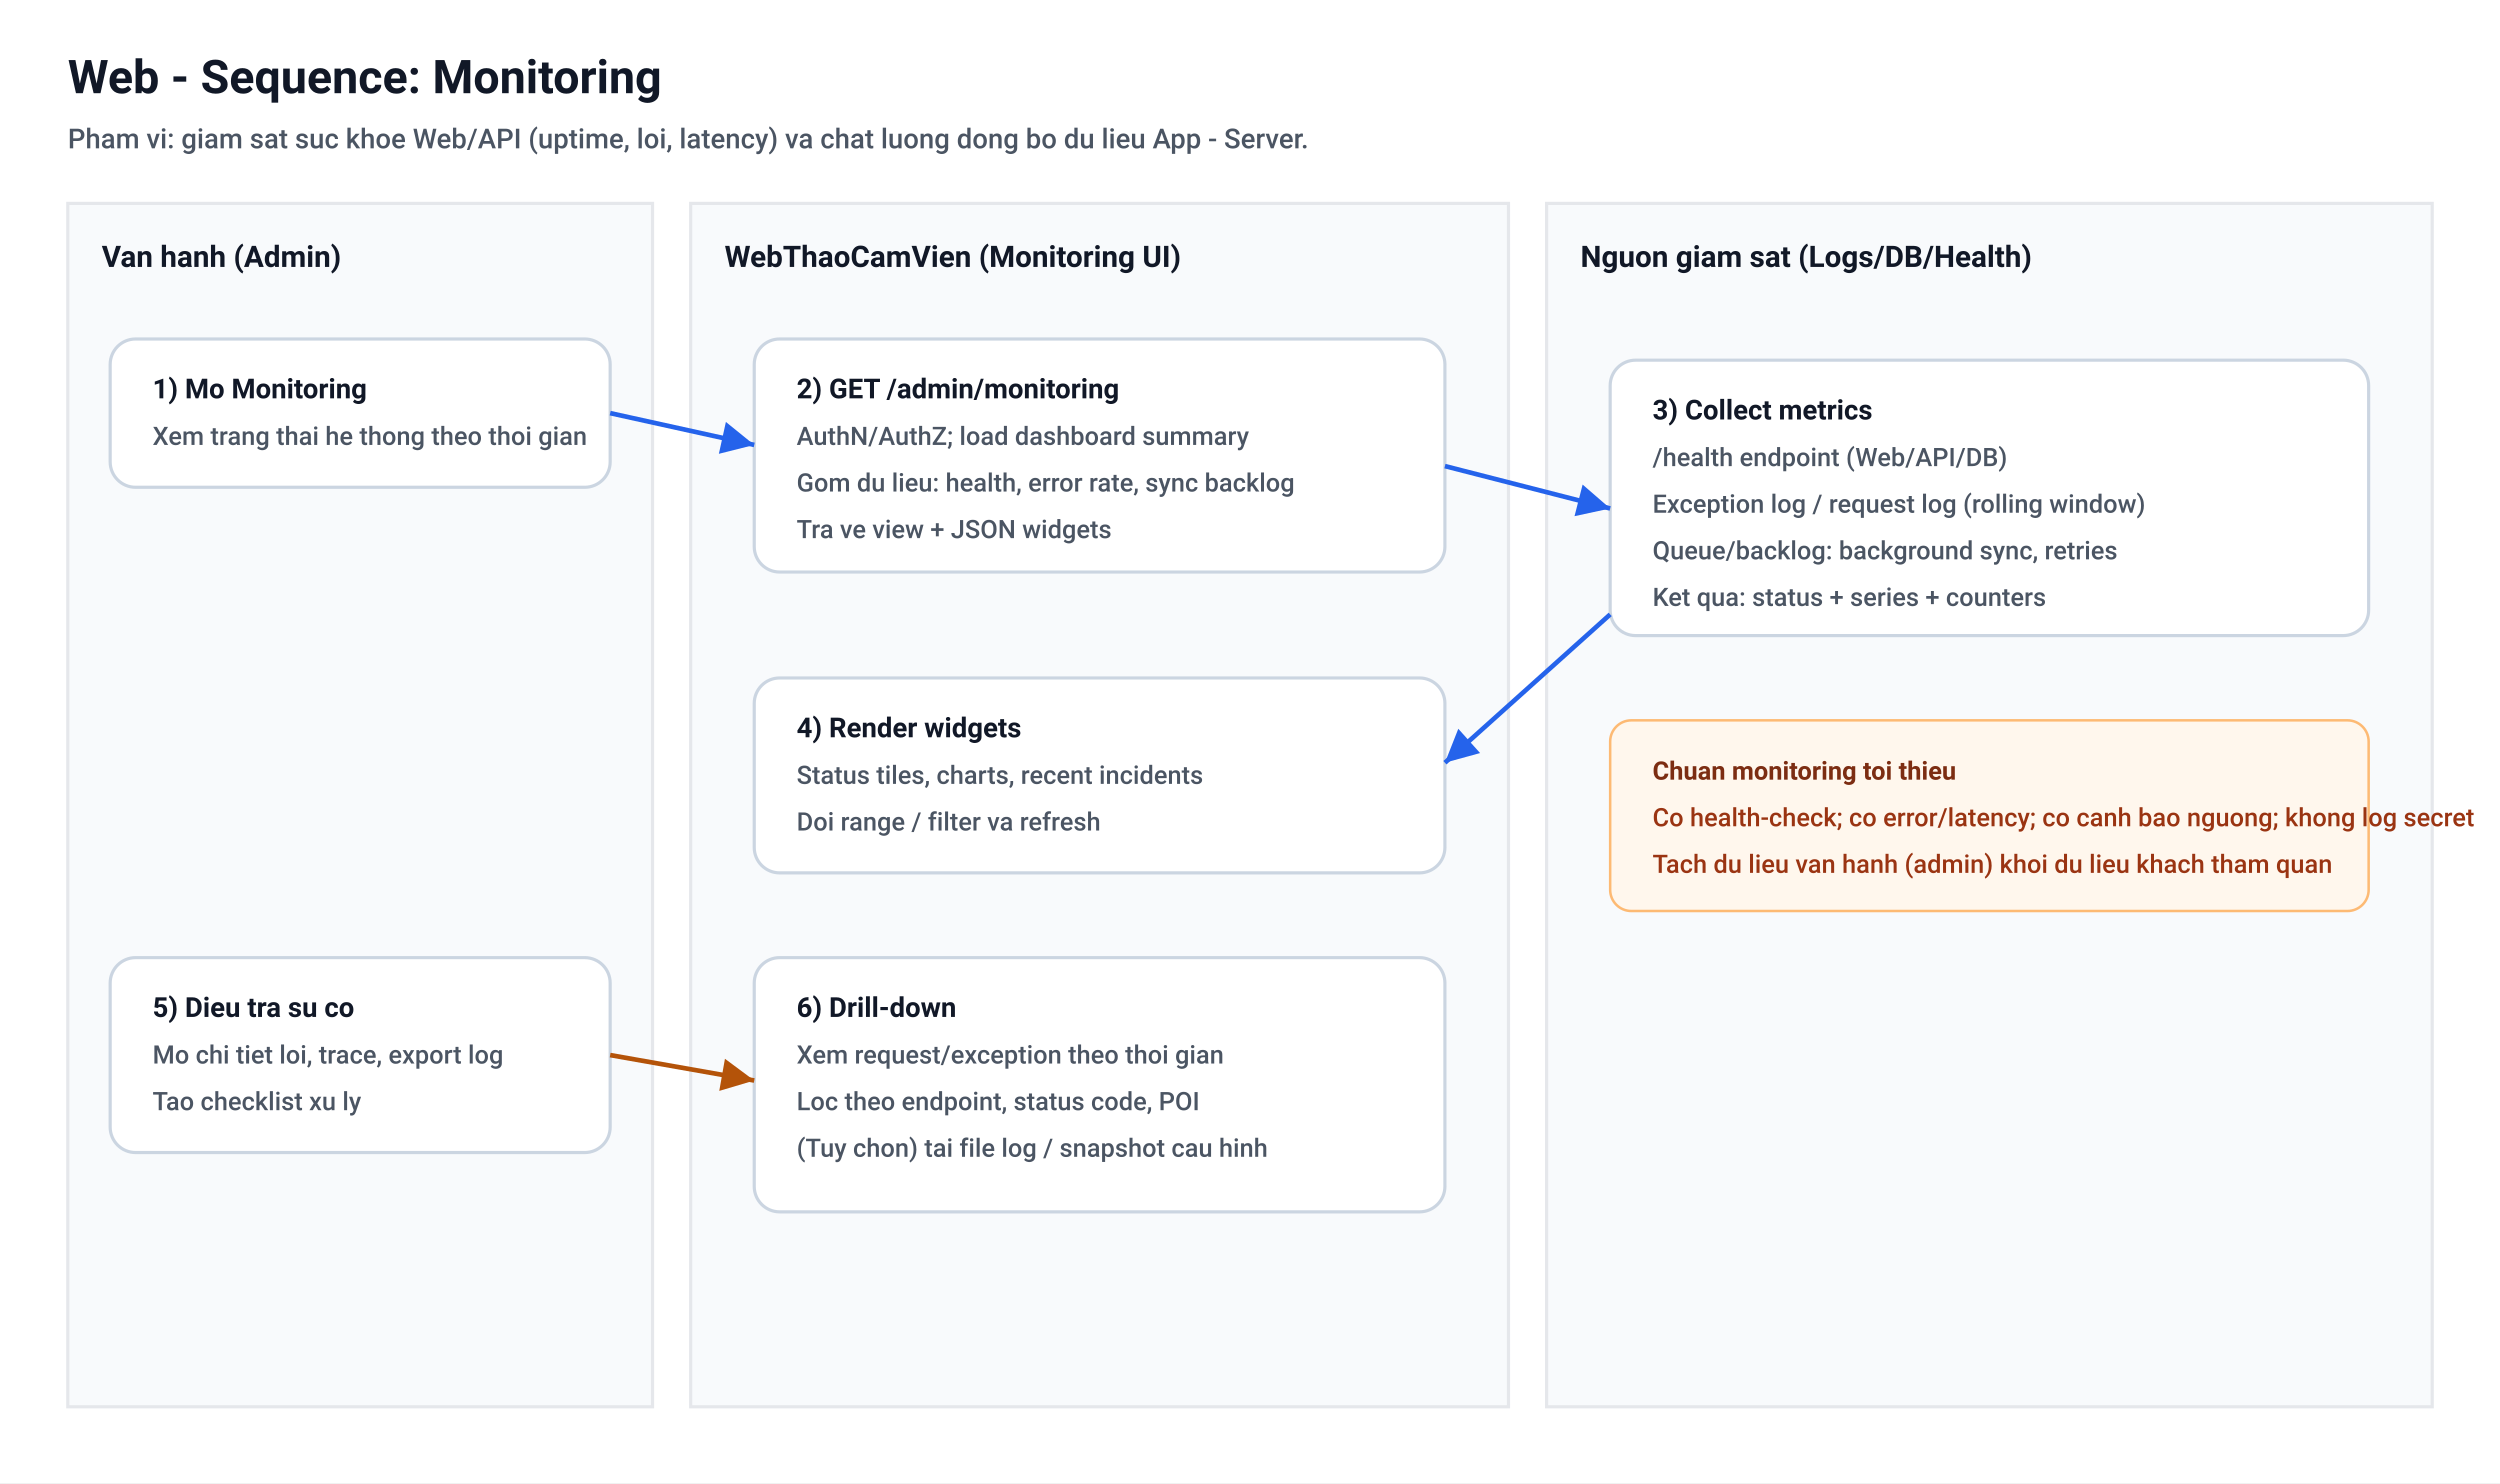
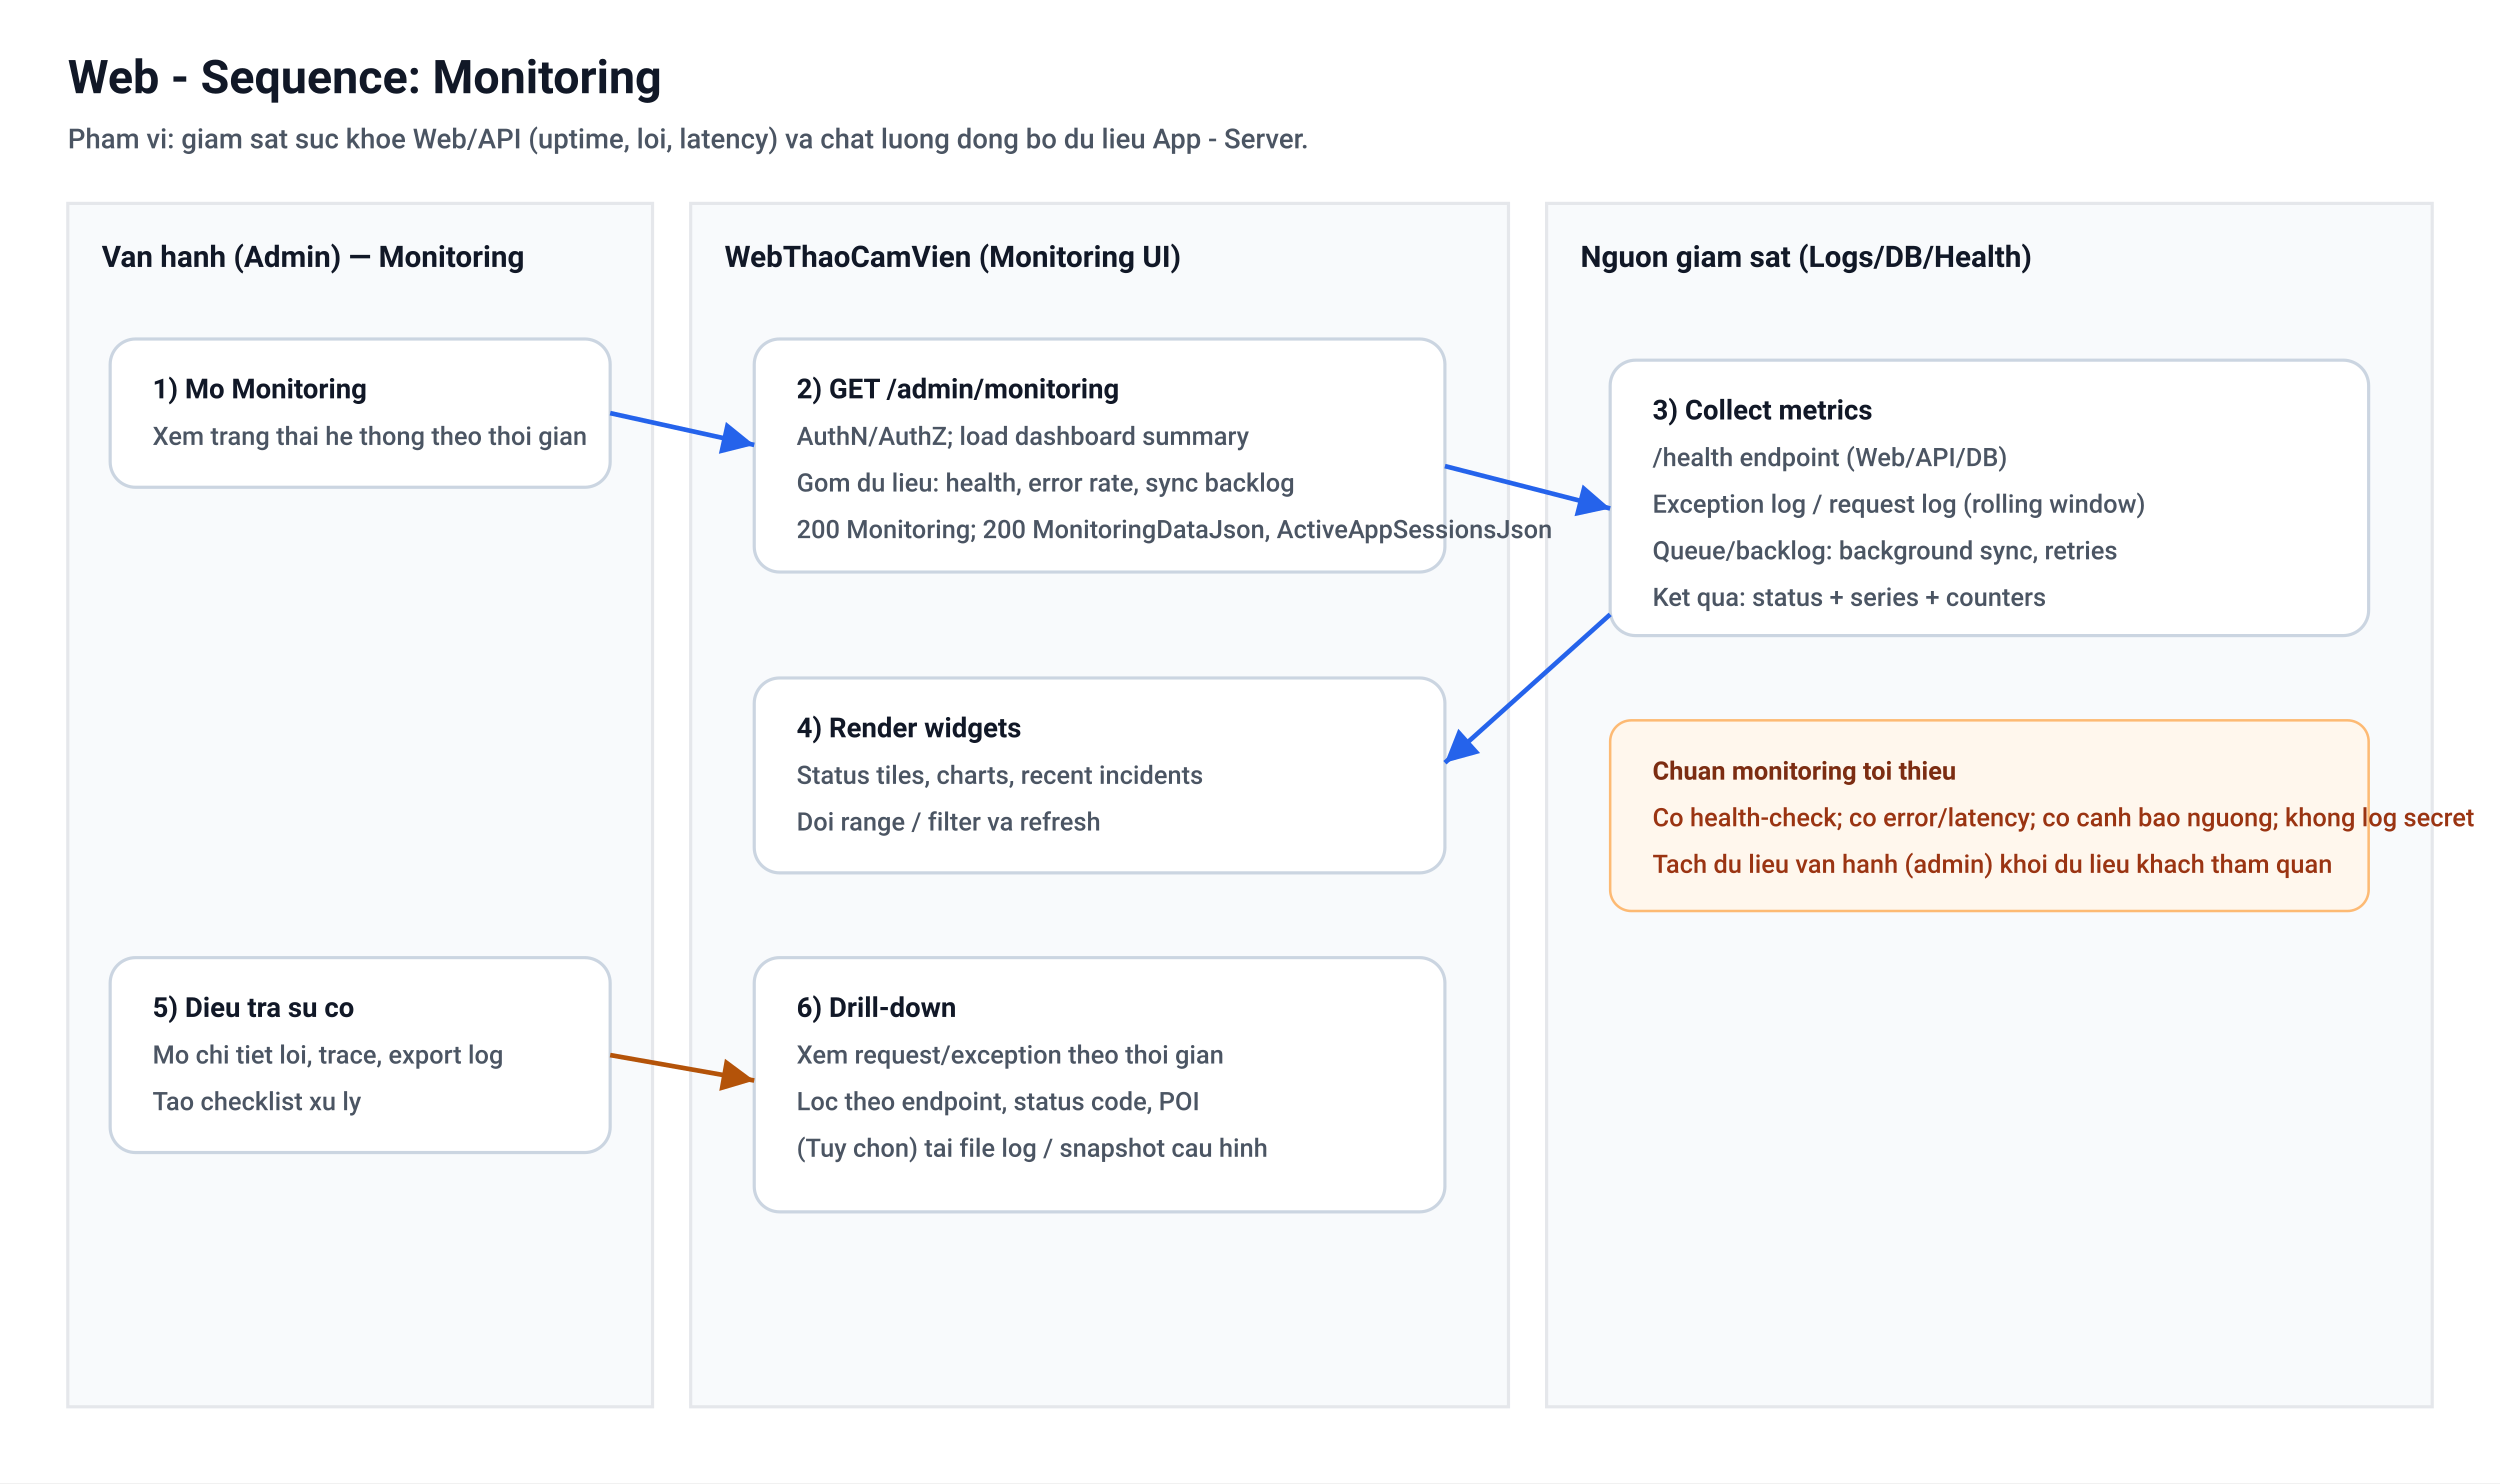
<svg xmlns="http://www.w3.org/2000/svg" width="1180" height="700" viewBox="0 0 1180 700">
  <defs>
    <style>
      .title{font:700 22px system-ui,Segoe UI,Roboto,Arial; fill:#111827}
      .sub{font:500 13px system-ui,Segoe UI,Roboto,Arial; fill:#4b5563}
      .lane{fill:#f8fafc; stroke:#e5e7eb; stroke-width:1.5}
      .laneTitle{font:700 14px system-ui,Segoe UI,Roboto,Arial; fill:#111827}
      .box{fill:#ffffff; stroke:#cbd5e1; stroke-width:1.5; rx:12; ry:12}
      .boxT{font:600 13px system-ui,Segoe UI,Roboto,Arial; fill:#111827}
      .boxD{font:500 12px system-ui,Segoe UI,Roboto,Arial; fill:#4b5563}
      .arrow{stroke:#2563eb; stroke-width:2.2; fill:none; marker-end:url(#mEnd)}
      .arrowW{stroke:#b45309; stroke-width:2.2; fill:none; marker-end:url(#mEndW)}
      .note{fill:#fff7ed; stroke:#fdba74; stroke-width:1.2; rx:10; ry:10}
      .noteT{font:700 12px system-ui,Segoe UI,Roboto,Arial; fill:#7c2d12}
      .noteD{font:500 12px system-ui,Segoe UI,Roboto,Arial; fill:#9a3412}
    </style>
    <marker id="mEnd" viewBox="0 0 10 10" refX="10" refY="5" markerWidth="7" markerHeight="7" orient="auto-start-reverse">
      <path d="M 0 0 L 10 5 L 0 10 z" fill="#2563eb" />
    </marker>
    <marker id="mEndW" viewBox="0 0 10 10" refX="10" refY="5" markerWidth="7" markerHeight="7" orient="auto-start-reverse">
      <path d="M 0 0 L 10 5 L 0 10 z" fill="#b45309" />
    </marker>
  </defs>
  <rect x="0" y="0" width="1180" height="700" fill="#ffffff" />
  <text x="32" y="44" class="title">Web - Sequence: Monitoring</text>
  <text x="32" y="70" class="sub">Pham vi: giam sat suc khoe Web/API (uptime, loi, latency) va chat luong dong bo du lieu App - Server.</text>
  <rect x="32" y="96" width="276" height="568" class="lane" />
  <rect x="326" y="96" width="386" height="568" class="lane" />
  <rect x="730" y="96" width="418" height="568" class="lane" />
-   <text x="48" y="126" class="laneTitle">Van hanh (Admin)</text>
+   <text x="48" y="126" class="laneTitle">Van hanh (Admin) — Monitoring</text>
  <text x="342" y="126" class="laneTitle">WebThaoCamVien (Monitoring UI)</text>
  <text x="746" y="126" class="laneTitle">Nguon giam sat (Logs/DB/Health)</text>
  <rect x="52" y="160" width="236" height="70" class="box" />
  <text x="72" y="188" class="boxT">1) Mo Monitoring</text>
  <text x="72" y="210" class="boxD">Xem trang thai he thong theo thoi gian</text>
  <rect x="356" y="160" width="326" height="110" class="box" />
  <text x="376" y="188" class="boxT">2) GET /admin/monitoring</text>
  <text x="376" y="210" class="boxD">AuthN/AuthZ; load dashboard summary</text>
  <text x="376" y="232" class="boxD">Gom du lieu: health, error rate, sync backlog</text>
-   <text x="376" y="254" class="boxD">Tra ve view + JSON widgets</text>
+   <text x="376" y="254" class="boxD">200 Monitoring; 200 MonitoringDataJson, ActiveAppSessionsJson</text>
  <rect x="760" y="170" width="358" height="130" class="box" />
  <text x="780" y="198" class="boxT">3) Collect metrics</text>
  <text x="780" y="220" class="boxD">/health endpoint (Web/API/DB)</text>
  <text x="780" y="242" class="boxD">Exception log / request log (rolling window)</text>
  <text x="780" y="264" class="boxD">Queue/backlog: background sync, retries</text>
  <text x="780" y="286" class="boxD">Ket qua: status + series + counters</text>
  <rect x="356" y="320" width="326" height="92" class="box" />
  <text x="376" y="348" class="boxT">4) Render widgets</text>
  <text x="376" y="370" class="boxD">Status tiles, charts, recent incidents</text>
  <text x="376" y="392" class="boxD">Doi range / filter va refresh</text>
  <rect x="52" y="452" width="236" height="92" class="box" />
  <text x="72" y="480" class="boxT">5) Dieu tra su co</text>
  <text x="72" y="502" class="boxD">Mo chi tiet loi, trace, export log</text>
  <text x="72" y="524" class="boxD">Tao checklist xu ly</text>
  <rect x="356" y="452" width="326" height="120" class="box" />
  <text x="376" y="480" class="boxT">6) Drill-down</text>
  <text x="376" y="502" class="boxD">Xem request/exception theo thoi gian</text>
  <text x="376" y="524" class="boxD">Loc theo endpoint, status code, POI</text>
  <text x="376" y="546" class="boxD">(Tuy chon) tai file log / snapshot cau hinh</text>
  <path d="M288 195 L356 210" class="arrow" />
  <path d="M682 220 L760 240" class="arrow" />
  <path d="M760 290 L682 360" class="arrow" />
  <path d="M288 498 L356 510" class="arrowW" />
  <rect x="760" y="340" width="358" height="90" class="note" />
  <text x="780" y="368" class="noteT">Chuan monitoring toi thieu</text>
  <text x="780" y="390" class="noteD">Co health-check; co error/latency; co canh bao nguong; khong log secret</text>
  <text x="780" y="412" class="noteD">Tach du lieu van hanh (admin) khoi du lieu khach tham quan</text>
</svg>
